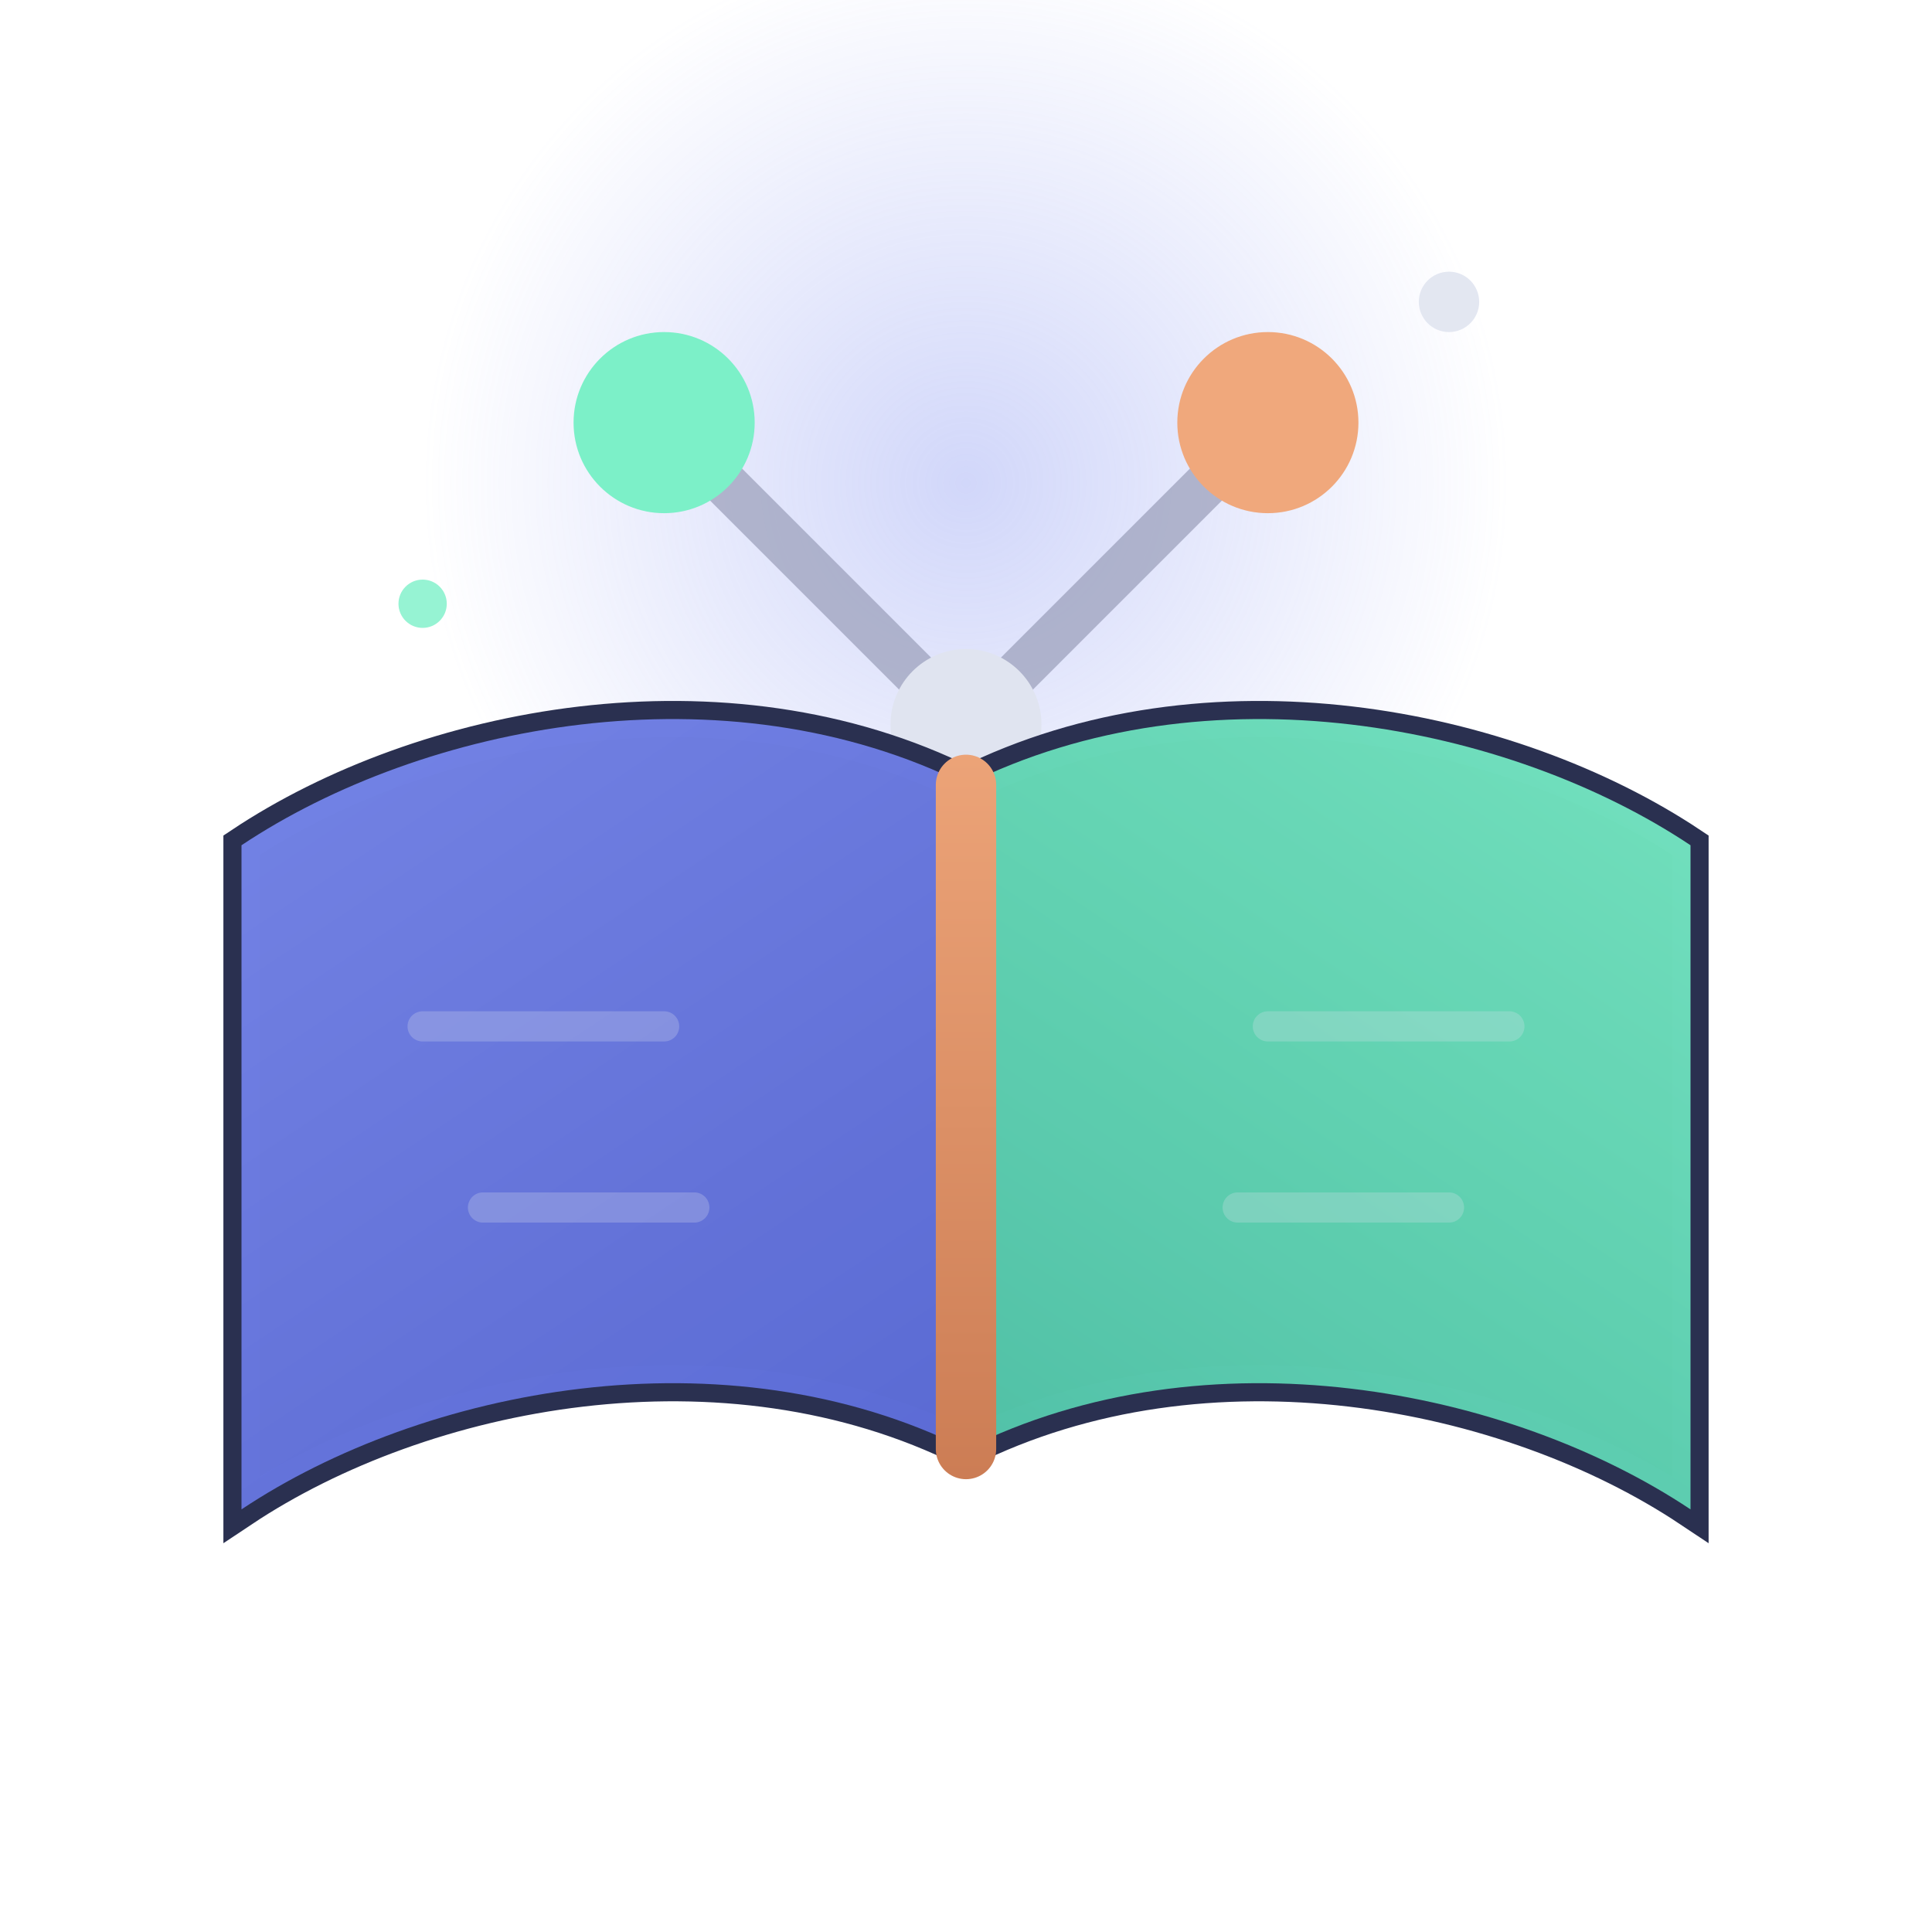
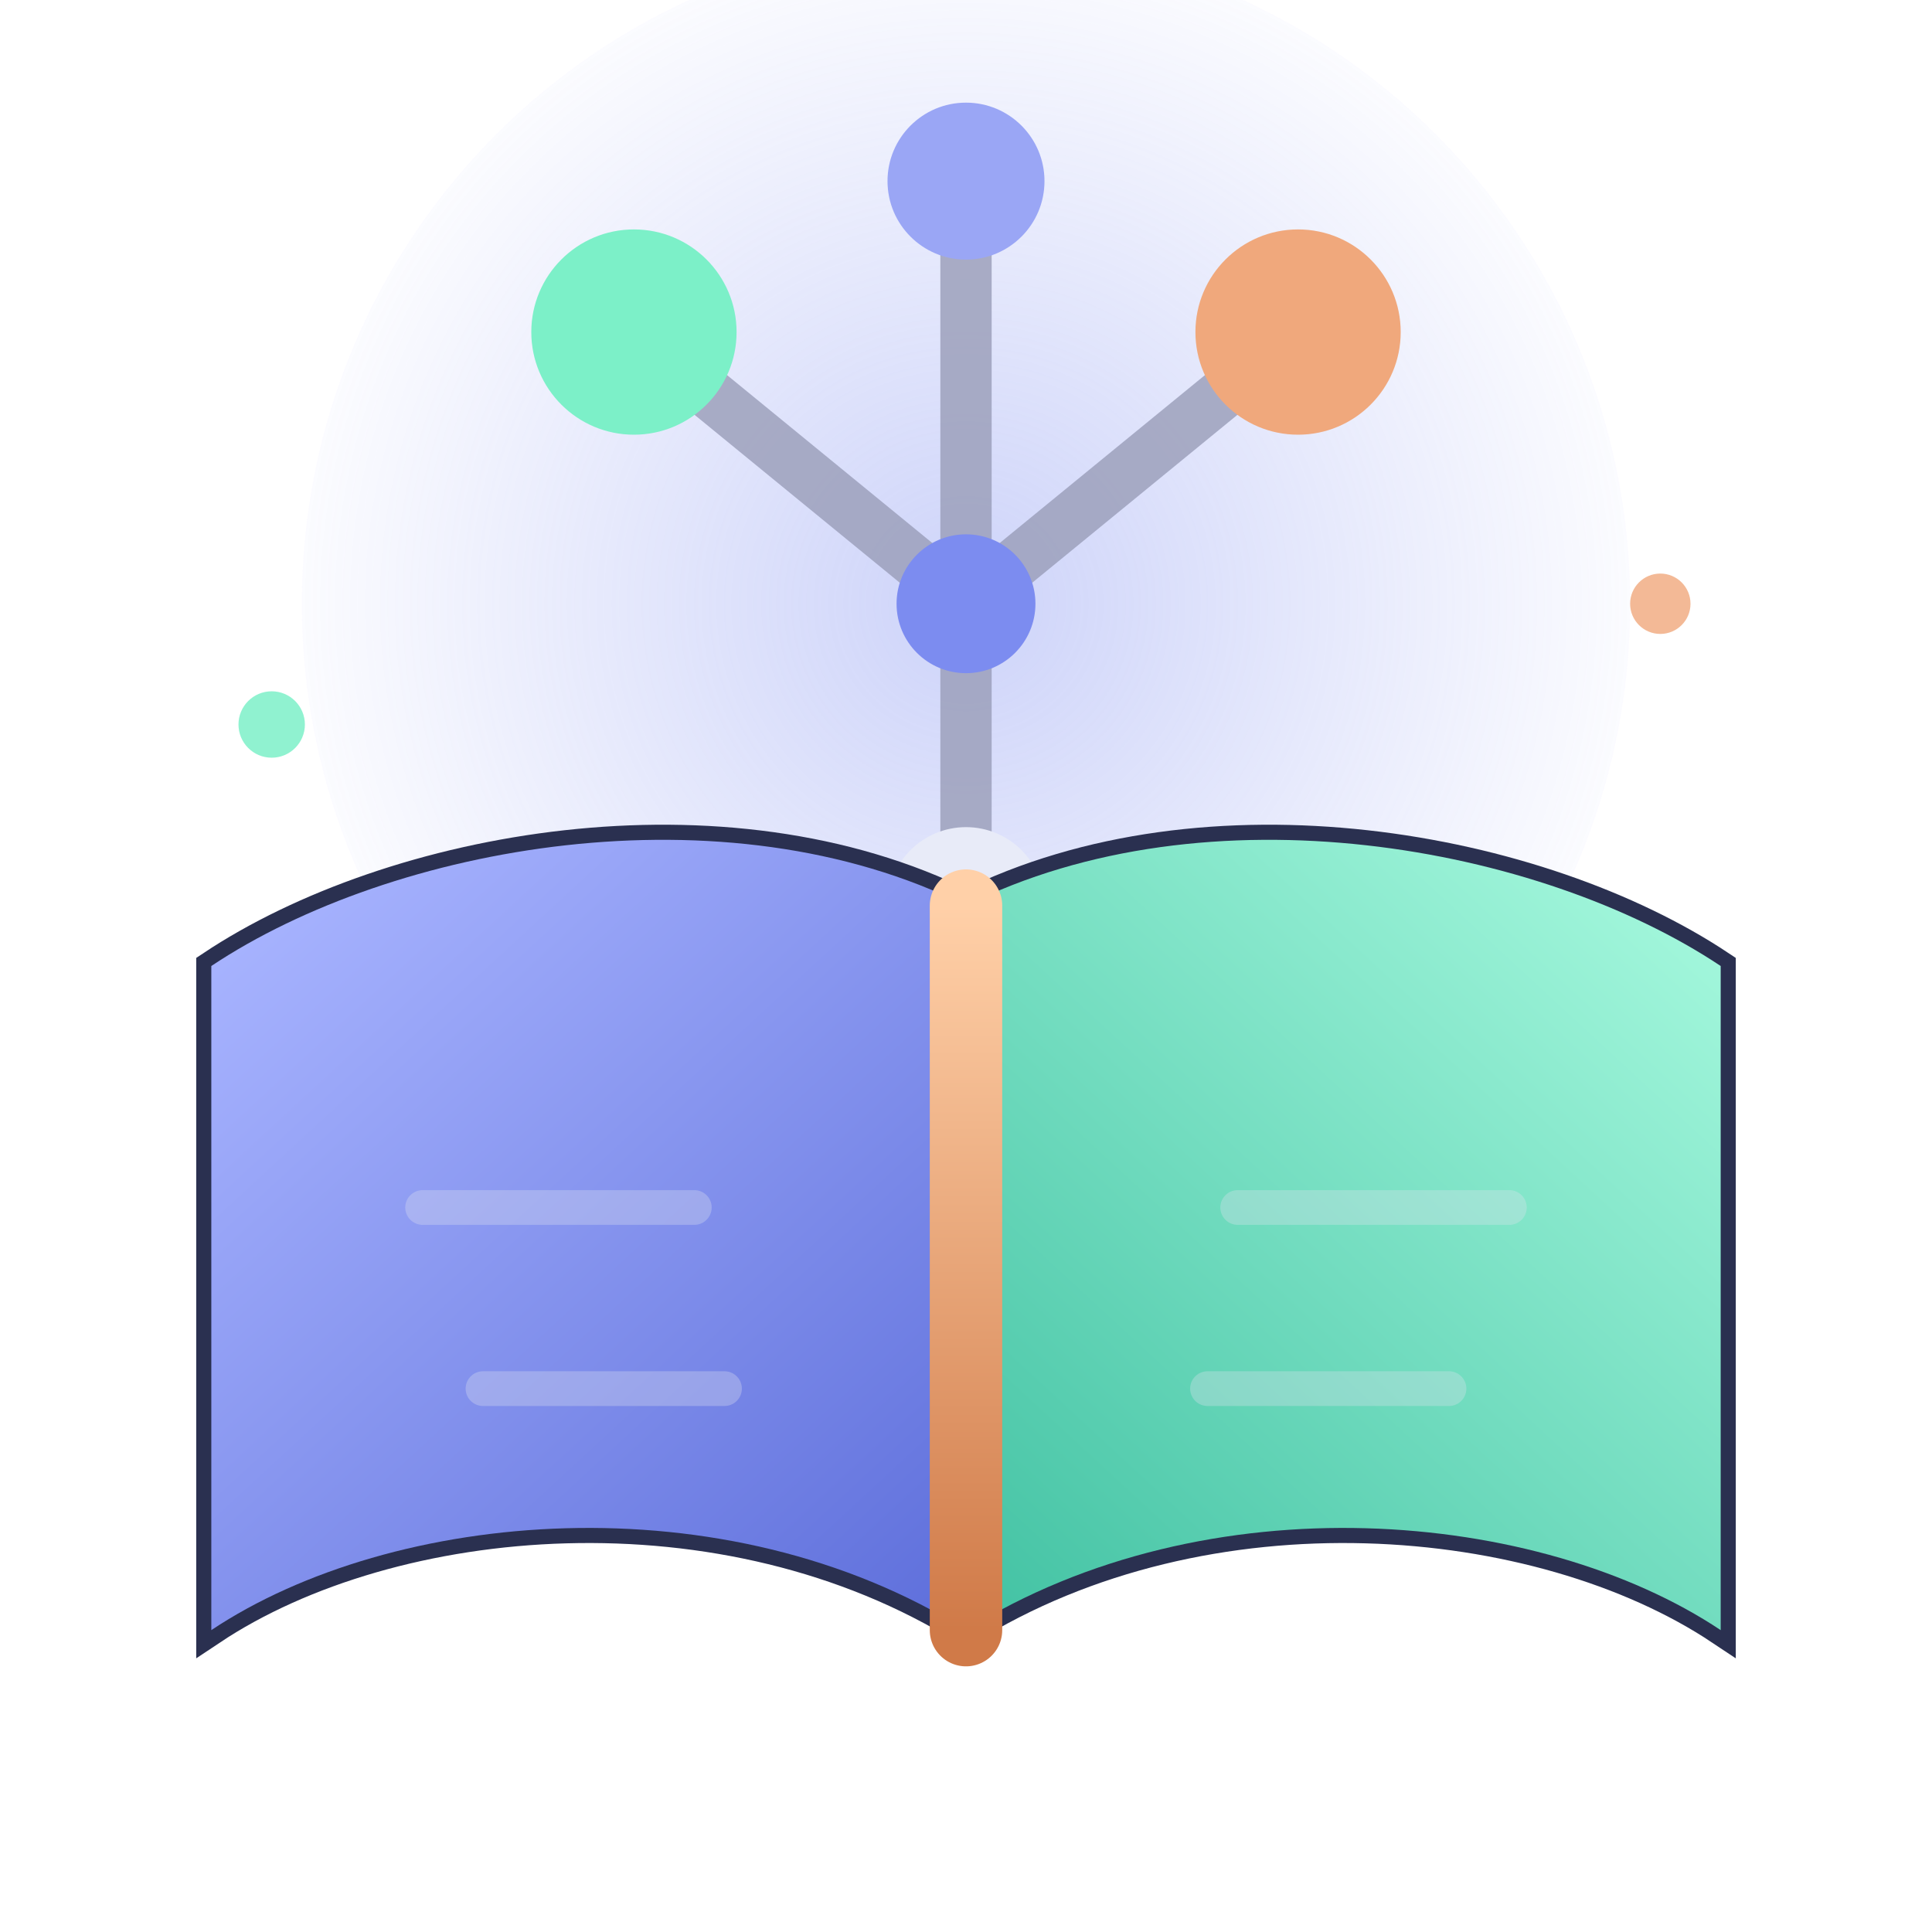
<svg xmlns="http://www.w3.org/2000/svg" viewBox="0 0 64 64" fill="none" role="img" aria-label="Memorable Summaries">
  <defs>
-     <linearGradient id="ms-page-l" x1="8" y1="18" x2="32" y2="54" gradientUnits="userSpaceOnUse">
-       <stop stop-color="#7c8cf0" />
-       <stop offset="1" stop-color="#5a6ad8" />
-     </linearGradient>
-     <linearGradient id="ms-page-r" x1="56" y1="18" x2="32" y2="54" gradientUnits="userSpaceOnUse">
-       <stop stop-color="#7cf0c8" />
-       <stop offset="1" stop-color="#4ec4a8" />
-     </linearGradient>
-     <linearGradient id="ms-spine" x1="32" y1="22" x2="32" y2="52" gradientUnits="userSpaceOnUse">
-       <stop stop-color="#f0a87c" />
-       <stop offset="1" stop-color="#c87850" />
-     </linearGradient>
-     <radialGradient id="ms-glow" cx="32" cy="16" r="18" gradientUnits="userSpaceOnUse">
-       <stop stop-color="#7c8cf0" stop-opacity="0.35" />
+     <radialGradient id="aura" cx="32" cy="20" r="24" gradientUnits="userSpaceOnUse">
+       <stop stop-color="#7c8cf0" stop-opacity="0.38" />
      <stop offset="1" stop-color="#7c8cf0" stop-opacity="0" />
    </radialGradient>
+     <linearGradient id="pageL" x1="8" y1="30" x2="32" y2="56" gradientUnits="userSpaceOnUse">
+       <stop stop-color="#a8b4ff" />
+       <stop offset="1" stop-color="#5a6bd9" />
+     </linearGradient>
+     <linearGradient id="pageR" x1="56" y1="30" x2="32" y2="56" gradientUnits="userSpaceOnUse">
+       <stop stop-color="#a3f7dc" />
+       <stop offset="1" stop-color="#3dbfa0" />
+     </linearGradient>
+     <linearGradient id="spine" x1="32" y1="30" x2="32" y2="54" gradientUnits="userSpaceOnUse">
+       <stop stop-color="#ffd0a8" />
+       <stop offset="1" stop-color="#d07a48" />
+     </linearGradient>
  </defs>
-   <circle cx="32" cy="16" r="18" fill="url(#ms-glow)" />
-   <path d="M32 38 L32 24 M32 24 L22 14 M32 24 L42 14" stroke="#989cb8" stroke-width="1.5" stroke-linecap="round" opacity="0.7" />
-   <circle cx="32" cy="38" r="3.5" fill="#7c8cf0" />
-   <circle cx="22" cy="14" r="3" fill="#7cf0c8" />
-   <circle cx="42" cy="14" r="3" fill="#f0a87c" />
-   <circle cx="32" cy="24" r="2.5" fill="#e0e4f0" />
-   <circle cx="48" cy="10" r="1" fill="#e0e4f0" opacity="0.9" />
-   <circle cx="14" cy="20" r="0.8" fill="#7cf0c8" opacity="0.8" />
-   <circle cx="50" cy="26" r="0.6" fill="#7c8cf0" opacity="0.7" />
-   <path d="M32 48 C24 44 14 46 8 50 V28 C14 24 24 22 32 26 C40 22 50 24 56 28 V50 C50 46 40 44 32 48Z" fill="#12182b" stroke="#2a3050" stroke-width="1.2" />
-   <path d="M32 26 C24 22 14 24 8 28 V50 C14 46 24 44 32 48 V26Z" fill="url(#ms-page-l)" opacity="0.95" />
-   <path d="M32 26 C40 22 50 24 56 28 V50 C50 46 40 44 32 48 V26Z" fill="url(#ms-page-r)" opacity="0.95" />
-   <path d="M32 26 V48" stroke="url(#ms-spine)" stroke-width="2" stroke-linecap="round" />
-   <path d="M14 34 H22 M42 34 H50 M16 40 H23 M41 40 H48" stroke="#e0e4f0" stroke-width="1" stroke-linecap="round" opacity="0.25" />
+   <circle cx="32" cy="20" r="22" fill="url(#aura)" />
+   <path d="M32 30 L32 20 M32 20 L21 11 M32 20 L43 11 M32 20 L32 6" stroke="#989cb8" stroke-width="1.7" stroke-linecap="round" opacity="0.8" />
+   <circle cx="32" cy="30" r="2.6" fill="#e8ebf8" />
+   <circle cx="32" cy="20" r="2.3" fill="#7c8cf0" />
+   <circle cx="21" cy="11" r="3.4" fill="#7cf0c8" />
+   <circle cx="43" cy="11" r="3.4" fill="#f0a87c" />
+   <circle cx="32" cy="6" r="2.6" fill="#9aa6f5" />
+   <path d="M32 54 C24 49 13 50 7 54 V32 C13 28 24 26 32 30 C40 26 51 28 57 32 V54 C51 50 40 49 32 54Z" fill="#12182b" stroke="#2a3050" stroke-width="1" />
+   <path d="M32 30 C24 26 13 28 7 32 V54 C13 50 24 49 32 54 Z" fill="url(#pageL)" />
+   <path d="M32 30 C40 26 51 28 57 32 V54 C51 50 40 49 32 54 Z" fill="url(#pageR)" />
+   <path d="M32 30 V54" stroke="url(#spine)" stroke-width="2.4" stroke-linecap="round" />
+   <path d="M14 40 H23 M41 40 H50 M16 46 H24 M40 46 H48" stroke="#e0e4f0" stroke-width="1.15" stroke-linecap="round" opacity="0.32" />
+   <circle cx="9" cy="24" r="1.1" fill="#7cf0c8" opacity="0.85" />
+   <circle cx="55" cy="20" r="1" fill="#f0a87c" opacity="0.8" />
</svg>
